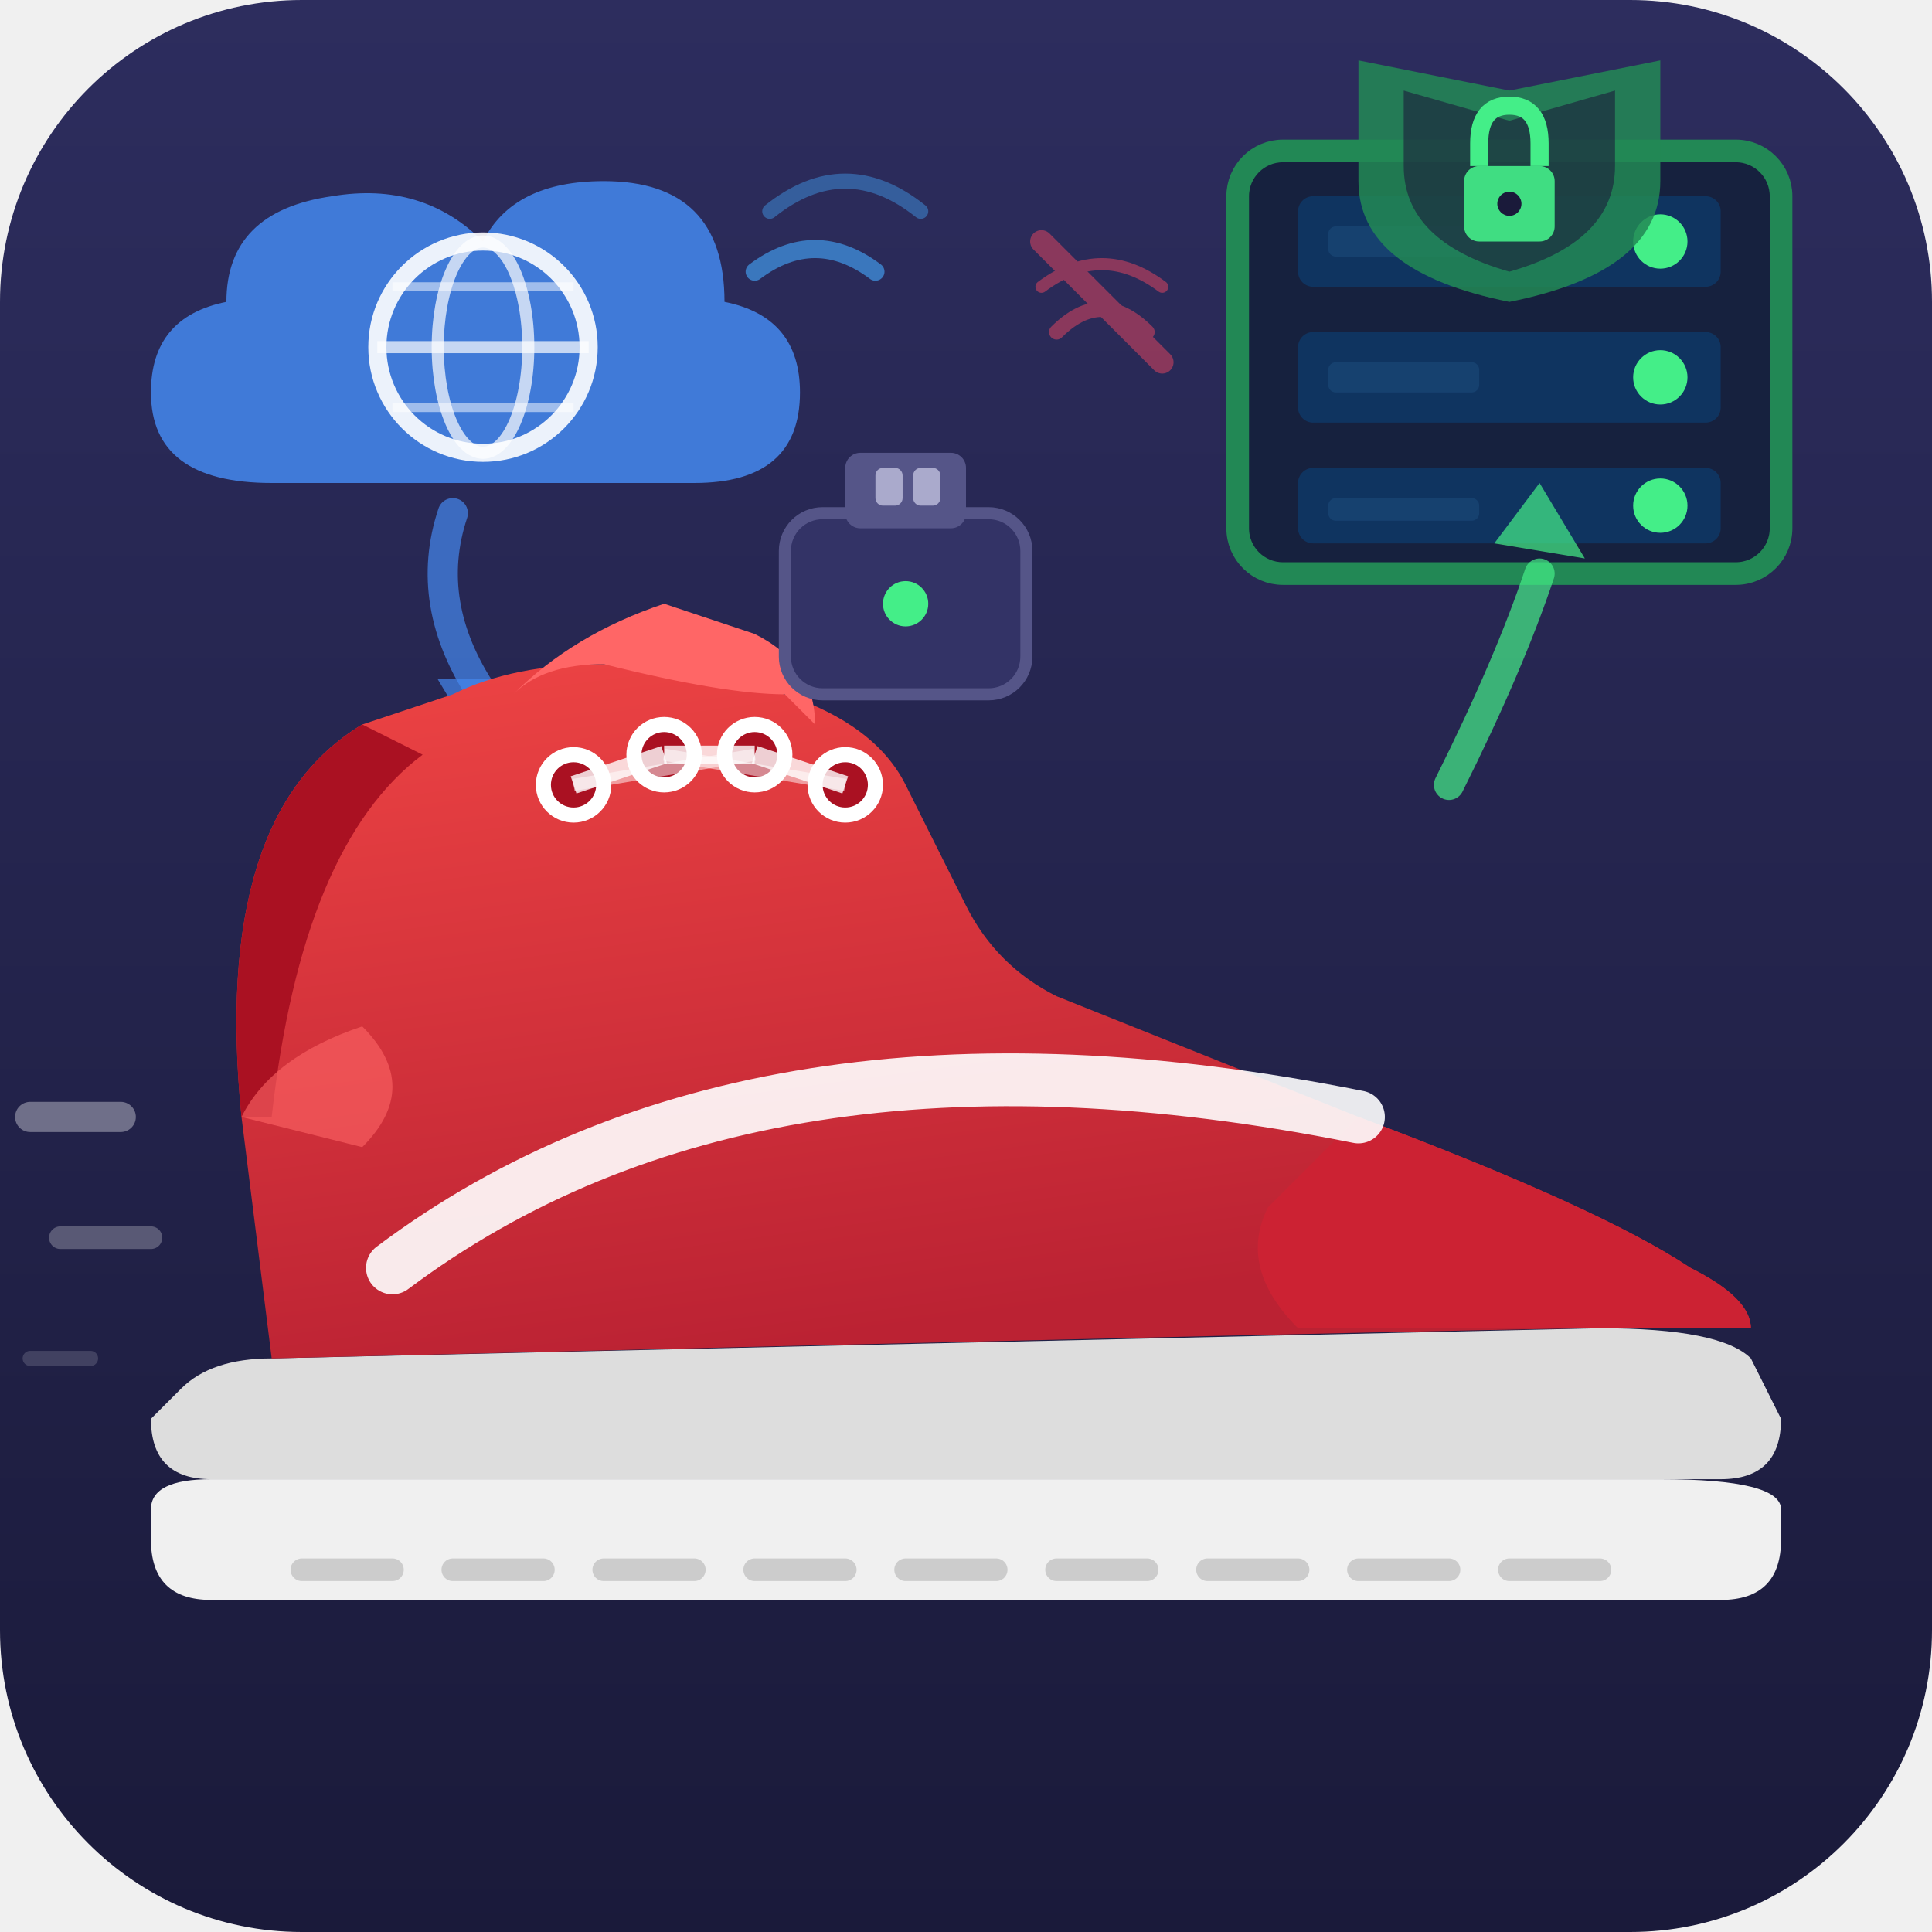
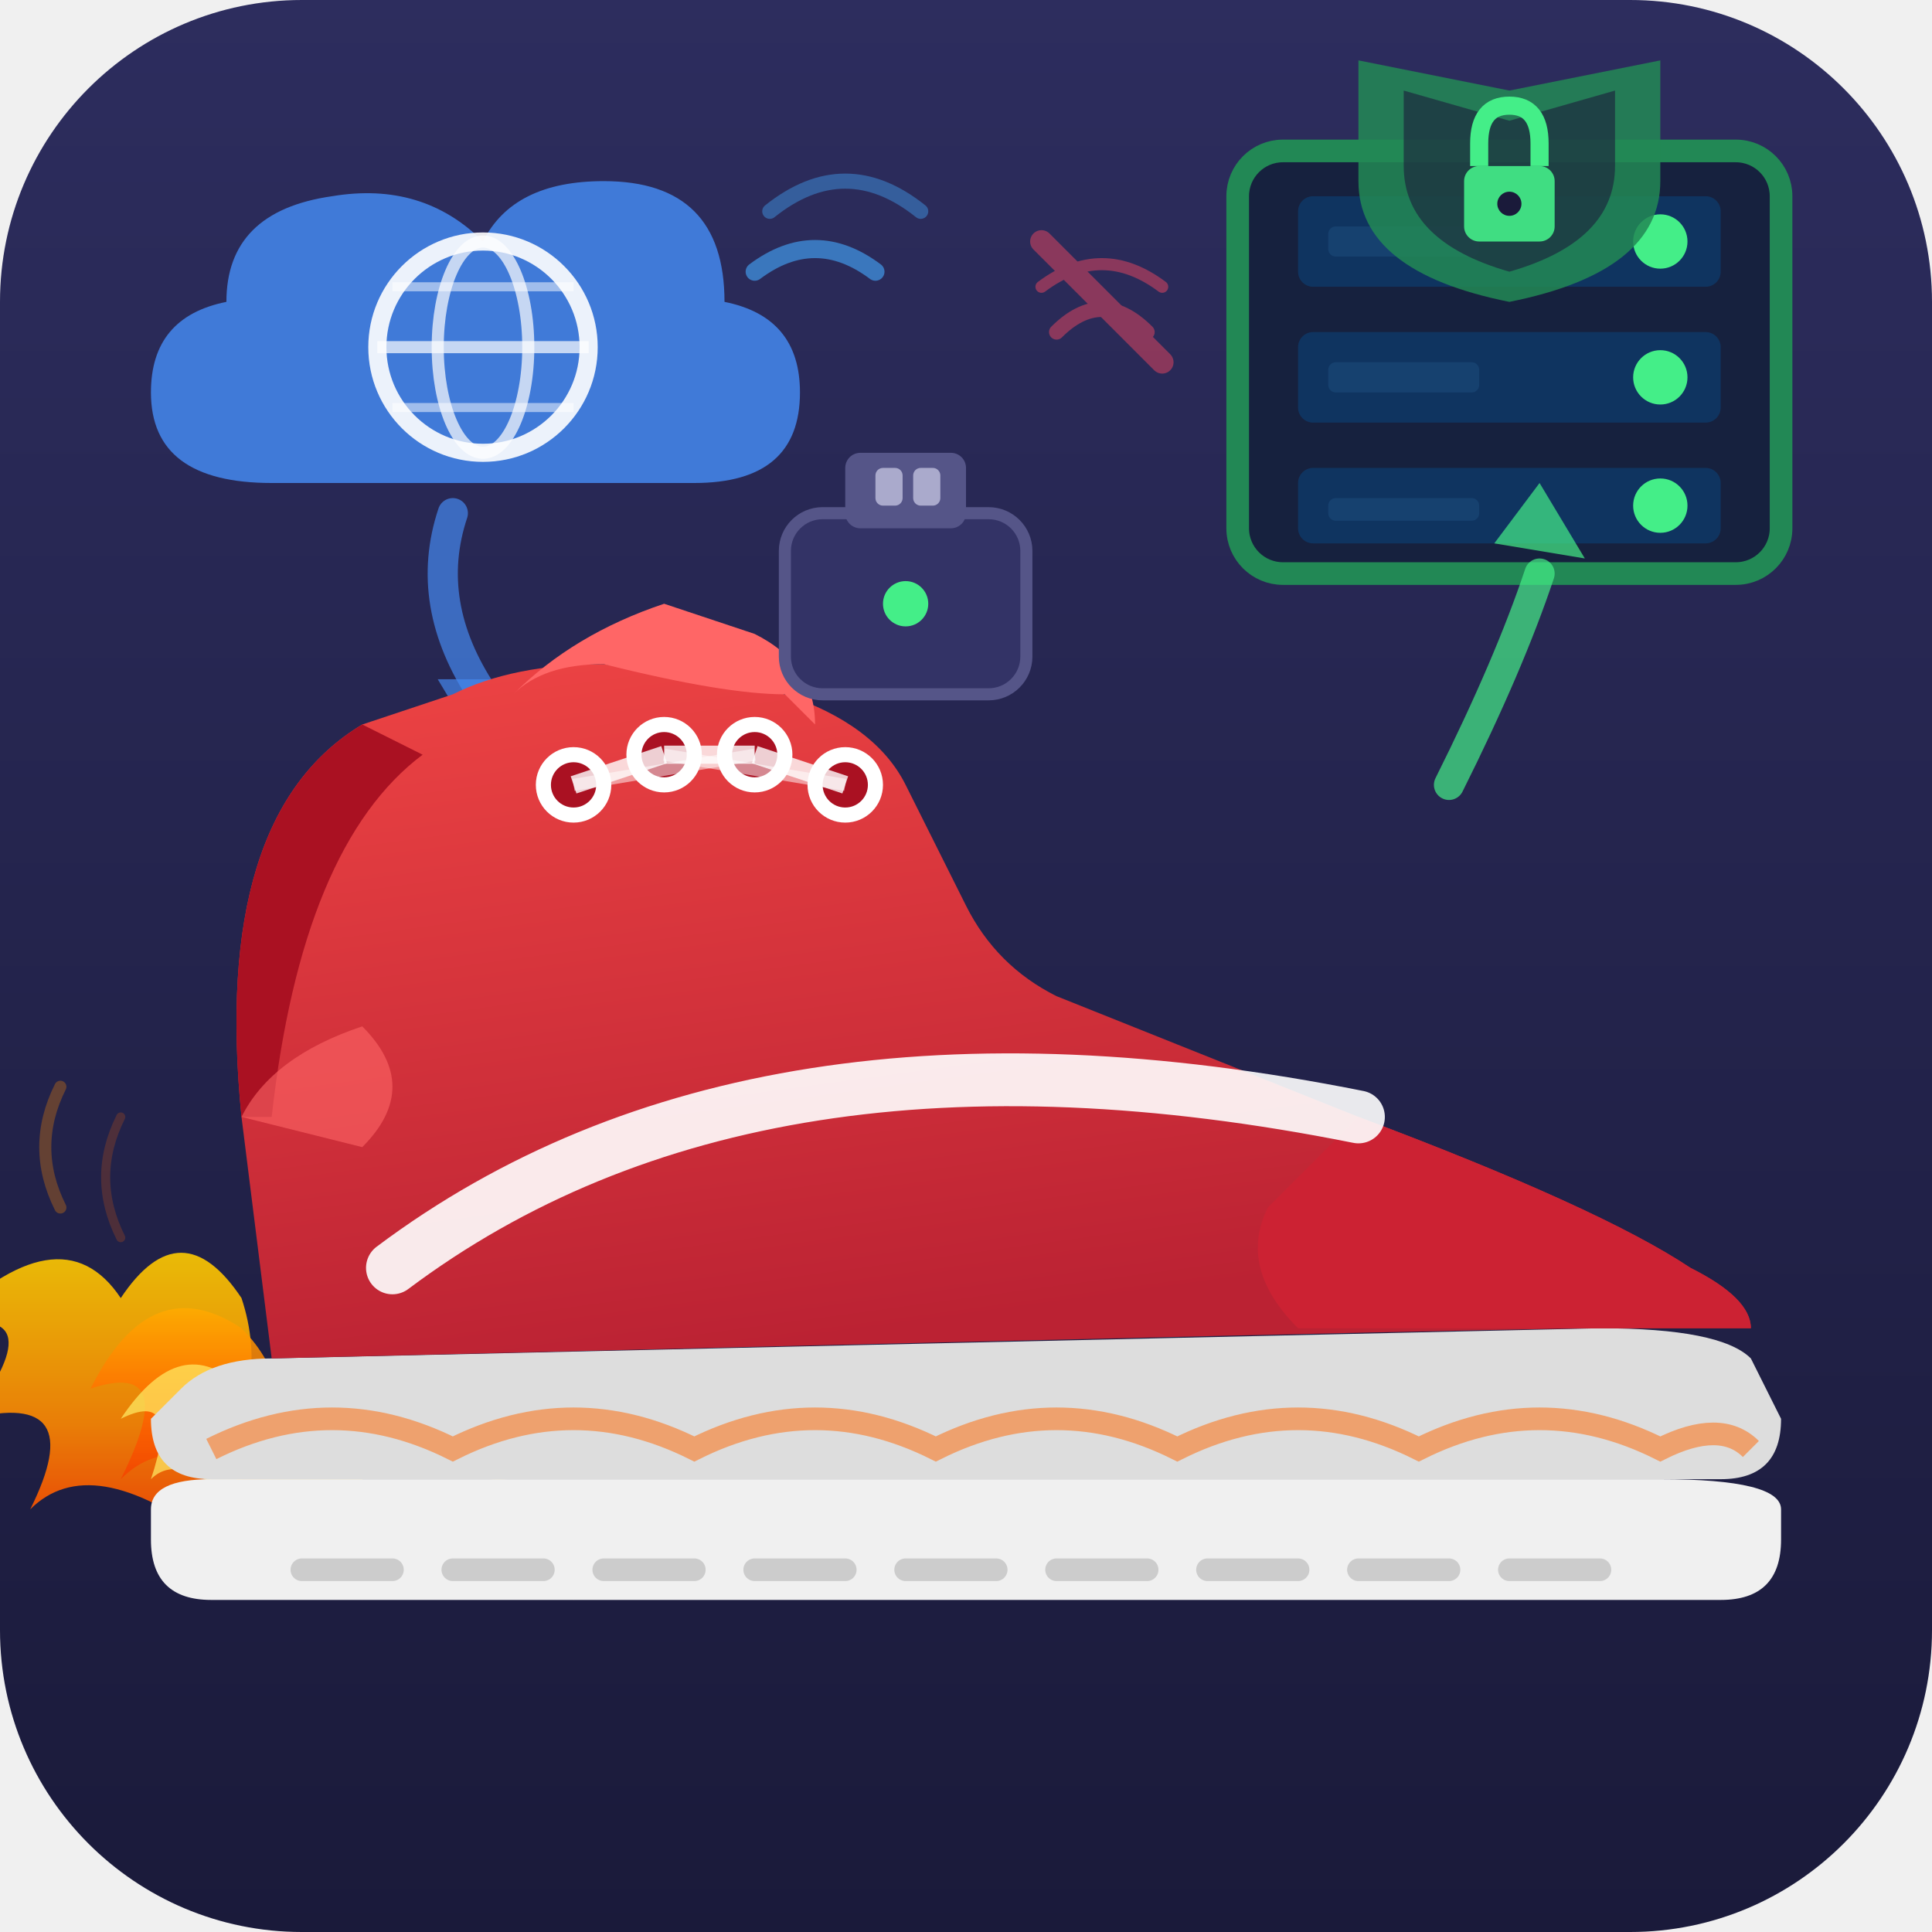
<svg xmlns="http://www.w3.org/2000/svg" viewBox="0 0 128 128" width="128" height="128">
  <defs>
    <linearGradient id="bg" x1="0" y1="0" x2="0" y2="1">
      <stop offset="0%" stop-color="#2d2d5e" />
      <stop offset="100%" stop-color="#1a1a3a" />
    </linearGradient>
    <linearGradient id="upper" x1="0" y1="0" x2="0.3" y2="1">
      <stop offset="0%" stop-color="#ee4444" />
      <stop offset="100%" stop-color="#bb2233" />
+     </linearGradient>
+     <linearGradient id="flame1" x1="0" y1="1" x2="0" y2="0">
+       <stop offset="0%" stop-color="#ff4400" />
+       <stop offset="40%" stop-color="#ff8800" />
+       <stop offset="100%" stop-color="#ffcc00" />
+     </linearGradient>
+     <linearGradient id="flame2" x1="0" y1="1" x2="0" y2="0">
+       <stop offset="0%" stop-color="#ee3300" />
+       <stop offset="50%" stop-color="#ff6600" />
+       <stop offset="100%" stop-color="#ffaa00" />
    </linearGradient>
  </defs>
  <rect width="128" height="128" rx="20" fill="url(#bg)" />
  <g transform="translate(6, 8)">
    <path d="M12,24 Q4,24 4,18 Q4,13 9,12 Q9,6 16,5 Q22,4 26,8 Q28,4 34,4 Q42,4 42,12 Q47,13 47,18 Q47,24 40,24 Z" fill="#4488ee" opacity="0.85" />
    <circle cx="26" cy="15" r="7" fill="none" stroke="#ffffff" stroke-width="1.2" opacity="0.9" />
    <ellipse cx="26" cy="15" rx="3" ry="7" fill="none" stroke="#ffffff" stroke-width="0.8" opacity="0.7" />
    <line x1="19" y1="15" x2="33" y2="15" stroke="#ffffff" stroke-width="0.8" opacity="0.7" />
    <line x1="20" y1="11" x2="32" y2="11" stroke="#ffffff" stroke-width="0.6" opacity="0.5" />
    <line x1="20" y1="19" x2="32" y2="19" stroke="#ffffff" stroke-width="0.6" opacity="0.5" />
    <path d="M44,10 Q48,7 52,10" fill="none" stroke="#44aaff" stroke-width="1.2" stroke-linecap="round" opacity="0.6" />
    <path d="M45,6 Q50,2 55,6" fill="none" stroke="#44aaff" stroke-width="1" stroke-linecap="round" opacity="0.4" />
  </g>
  <path d="M30,34 Q28,40 32,46" fill="none" stroke="#4488ee" stroke-width="2" stroke-linecap="round" opacity="0.7" />
  <polygon points="29,45 32,50 35,45" fill="#4488ee" opacity="0.7" />
  <g transform="translate(78, 6)">
    <rect x="4" y="4" width="36" height="28" rx="3" fill="#16213e" stroke="#228855" stroke-width="1.5" />
    <rect x="8" y="7" width="28" height="6" rx="1" fill="#0f3460" />
    <rect x="10" y="9" width="10" height="2" rx="0.5" fill="#1a4a7a" opacity="0.6" />
    <circle cx="32" cy="10" r="1.8" fill="#44ee88" />
    <rect x="8" y="16" width="28" height="6" rx="1" fill="#0f3460" />
    <rect x="10" y="18" width="10" height="2" rx="0.5" fill="#1a4a7a" opacity="0.6" />
    <circle cx="32" cy="19" r="1.8" fill="#44ee88" />
    <rect x="8" y="25" width="28" height="5" rx="1" fill="#0f3460" />
    <rect x="10" y="27" width="10" height="1.5" rx="0.5" fill="#1a4a7a" opacity="0.6" />
    <circle cx="32" cy="27.5" r="1.8" fill="#44ee88" />
-     <path d="M22,0 L32,-2 L32,6 Q32,12 22,14 Q12,12 12,6 L12,-2 Z" fill="#228855" opacity="0.85" transform="translate(0,0)" />
+     <path d="M22,0 L32,-2 L32,6 Q32,12 22,14 Q12,12 12,6 L12,-2 Z" fill="#228855" opacity="0.85" />
    <path d="M22,2 L29,0 L29,5 Q29,10 22,12 Q15,10 15,5 L15,0 Z" fill="#1a1a3a" opacity="0.6" />
    <rect x="19" y="5" width="6" height="5" rx="1" fill="#44ee88" opacity="0.9" />
    <path d="M20,5 L20,3.5 Q20,1 22,1 Q24,1 24,3.5 L24,5" fill="none" stroke="#44ee88" stroke-width="1.2" />
    <circle cx="22" cy="7.5" r="0.8" fill="#1a1a3a" />
    <g transform="translate(-10, 10)" opacity="0.5">
      <path d="M2,6 Q5,3 8,6" fill="none" stroke="#e94560" stroke-width="1" stroke-linecap="round" />
      <path d="M1,3 Q5,0 9,3" fill="none" stroke="#e94560" stroke-width="0.8" stroke-linecap="round" />
      <line x1="1" y1="0" x2="9" y2="8" stroke="#e94560" stroke-width="1.5" stroke-linecap="round" />
    </g>
  </g>
  <path d="M96,52 Q100,44 102,38" fill="none" stroke="#44ee88" stroke-width="2" stroke-linecap="round" opacity="0.7" />
  <polygon points="99,36 102,32 105,37" fill="#44ee88" opacity="0.7" />
  <g transform="translate(10, 44)">
+     <path d="M4,58 Q-4,52 -8,56 Q-4,48 -12,50 Q-6,42 -14,44 Q-6,36 -2,42 Q2,36 6,42 Q8,48 4,54 Z" fill="url(#flame1)" opacity="0.9" />
+     <path d="M8,56 Q2,50 -2,54 Q2,46 -4,48 Q0,40 6,44 Q10,48 8,54 Z" fill="url(#flame2)" opacity="0.85" />
+     <path d="M6,56 Q2,52 0,54 Q2,48 -2,50 Q2,44 6,48 Q8,52 6,54 Z" fill="#ffee66" opacity="0.7" />
+     <path d="M14,62 Q10,56 6,60 Q10,54 4,56 Q8,50 14,54 Q18,58 14,62 Z" fill="url(#flame1)" opacity="0.75" />
+     <path d="M28,62 Q24,58 22,60 Q24,54 20,56 Q22,52 28,56 Q30,58 28,62 Z" fill="url(#flame2)" opacity="0.6" />
+     <path d="M42,62 Q40,58 38,60 Q40,56 36,58 Q38,54 42,56 Q44,58 42,62 Z" fill="url(#flame1)" opacity="0.45" />
    <path d="M12,62 L4,62 Q0,62 0,58 L0,56 Q0,54 4,54 L100,54 Q108,54 108,56 L108,58 Q108,62 104,62 Z" fill="#f0f0f0" />
    <line x1="10" y1="60" x2="16" y2="60" stroke="#cccccc" stroke-width="1.5" stroke-linecap="round" />
    <line x1="20" y1="60" x2="26" y2="60" stroke="#cccccc" stroke-width="1.5" stroke-linecap="round" />
    <line x1="30" y1="60" x2="36" y2="60" stroke="#cccccc" stroke-width="1.5" stroke-linecap="round" />
    <line x1="40" y1="60" x2="46" y2="60" stroke="#cccccc" stroke-width="1.5" stroke-linecap="round" />
    <line x1="50" y1="60" x2="56" y2="60" stroke="#cccccc" stroke-width="1.5" stroke-linecap="round" />
    <line x1="60" y1="60" x2="66" y2="60" stroke="#cccccc" stroke-width="1.5" stroke-linecap="round" />
    <line x1="70" y1="60" x2="76" y2="60" stroke="#cccccc" stroke-width="1.5" stroke-linecap="round" />
    <line x1="80" y1="60" x2="86" y2="60" stroke="#cccccc" stroke-width="1.5" stroke-linecap="round" />
    <line x1="90" y1="60" x2="96" y2="60" stroke="#cccccc" stroke-width="1.5" stroke-linecap="round" />
    <path d="M12,54 L4,54 Q0,54 0,50 L2,48 Q4,46 8,46 L96,44 Q104,44 106,46 L108,50 Q108,54 104,54 Z" fill="#dddddd" />
+     <path d="M4,52 Q12,48 20,52 Q28,48 36,52 Q44,48 52,52 Q60,48 68,52 Q76,48 84,52 Q92,48 100,52 Q104,50 106,52" fill="none" stroke="#ff6600" stroke-width="1.5" opacity="0.5" />
    <path d="M8,46 L6,30 Q4,10 14,4 L20,2 Q24,0 30,0 L42,2 Q48,4 50,8 L54,16 Q56,20 60,22 L80,30 Q96,36 102,40 Q106,42 106,44 L96,44 Q90,44 8,46 Z" fill="url(#upper)" />
    <path d="M80,30 Q96,36 102,40 Q106,42 106,44 L96,44 Q92,44 82,44 L76,44 Q72,40 74,36 Z" fill="#cc2233" />
    <path d="M24,2 Q28,-2 34,-4 L40,-2 Q44,0 44,4 L42,2 Q38,2 30,0 Q26,0 24,2 Z" fill="#ff6666" />
    <path d="M6,30 Q4,10 14,4 L18,6 Q10,12 8,30 Z" fill="#aa1122" />
    <path d="M16,40 Q40,22 80,30" fill="none" stroke="#ffffff" stroke-width="3.5" stroke-linecap="round" opacity="0.9" />
    <circle cx="28" cy="8" r="2" fill="#aa1122" stroke="#ffffff" stroke-width="1" />
    <circle cx="34" cy="6" r="2" fill="#aa1122" stroke="#ffffff" stroke-width="1" />
    <circle cx="40" cy="6" r="2" fill="#aa1122" stroke="#ffffff" stroke-width="1" />
    <circle cx="46" cy="8" r="2" fill="#aa1122" stroke="#ffffff" stroke-width="1" />
    <line x1="28" y1="8" x2="34" y2="6" stroke="#ffffff" stroke-width="1.2" opacity="0.8" />
    <line x1="34" y1="6" x2="40" y2="6" stroke="#ffffff" stroke-width="1.2" opacity="0.8" />
    <line x1="40" y1="6" x2="46" y2="8" stroke="#ffffff" stroke-width="1.2" opacity="0.8" />
    <line x1="28" y1="8" x2="40" y2="6" stroke="#ffffff" stroke-width="0.8" opacity="0.5" />
    <line x1="34" y1="6" x2="46" y2="8" stroke="#ffffff" stroke-width="0.8" opacity="0.5" />
    <path d="M6,30 Q8,26 14,24 Q18,28 14,32" fill="#ff6666" opacity="0.6" />
  </g>
  <g transform="translate(52, 34)">
    <rect x="0" y="0" width="16" height="12" rx="2.5" fill="#333366" stroke="#555588" stroke-width="0.8" />
    <rect x="4" y="-4" width="8" height="5" rx="1" fill="#555588" />
    <rect x="6" y="-3" width="1.8" height="2.5" rx="0.5" fill="#aaaacc" />
    <rect x="8.5" y="-3" width="1.8" height="2.5" rx="0.5" fill="#aaaacc" />
    <circle cx="8" cy="6" r="1.5" fill="#44ee88" />
  </g>
-   <line x1="8" y1="74" x2="2" y2="74" stroke="#ffffff" stroke-width="2" stroke-linecap="round" opacity="0.35" />
-   <line x1="10" y1="82" x2="4" y2="82" stroke="#ffffff" stroke-width="1.5" stroke-linecap="round" opacity="0.25" />
-   <line x1="6" y1="90" x2="2" y2="90" stroke="#ffffff" stroke-width="1" stroke-linecap="round" opacity="0.15" />
+   <path d="M4,80 Q2,76 4,72" fill="none" stroke="#ff8800" stroke-width="0.8" stroke-linecap="round" opacity="0.3" />
+   <path d="M8,82 Q6,78 8,74" fill="none" stroke="#ff6600" stroke-width="0.6" stroke-linecap="round" opacity="0.2" />
</svg>
